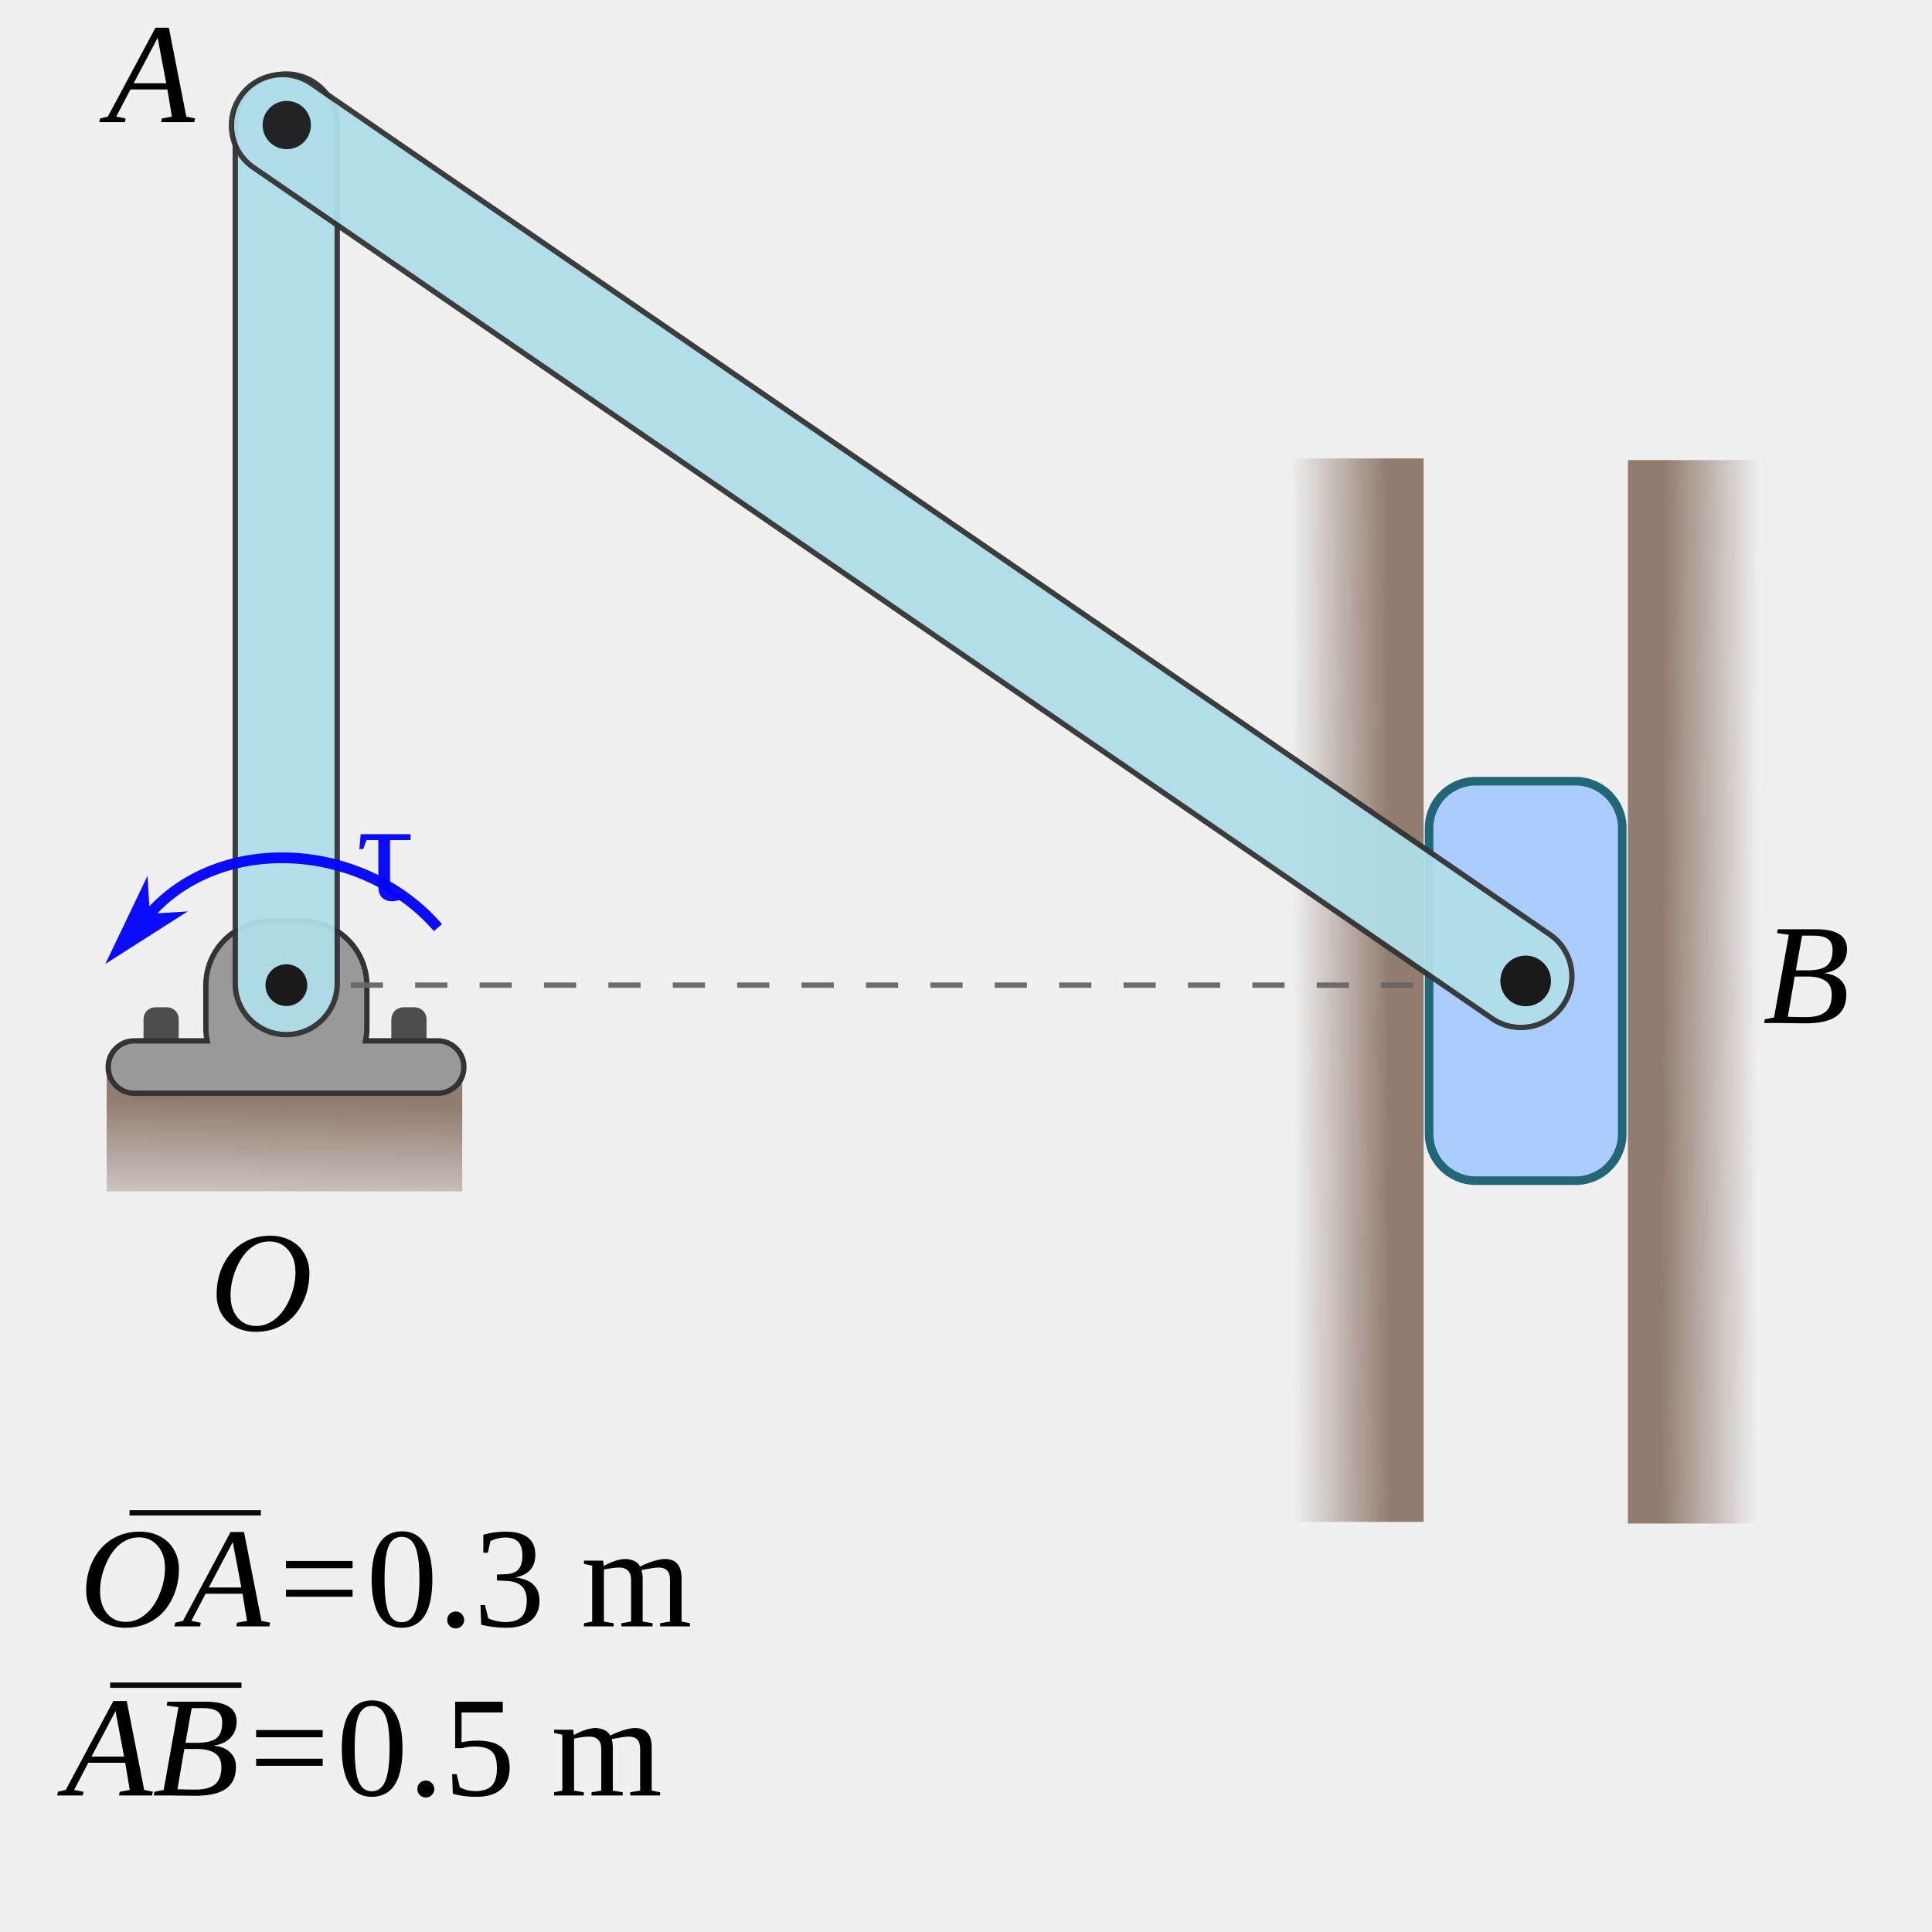
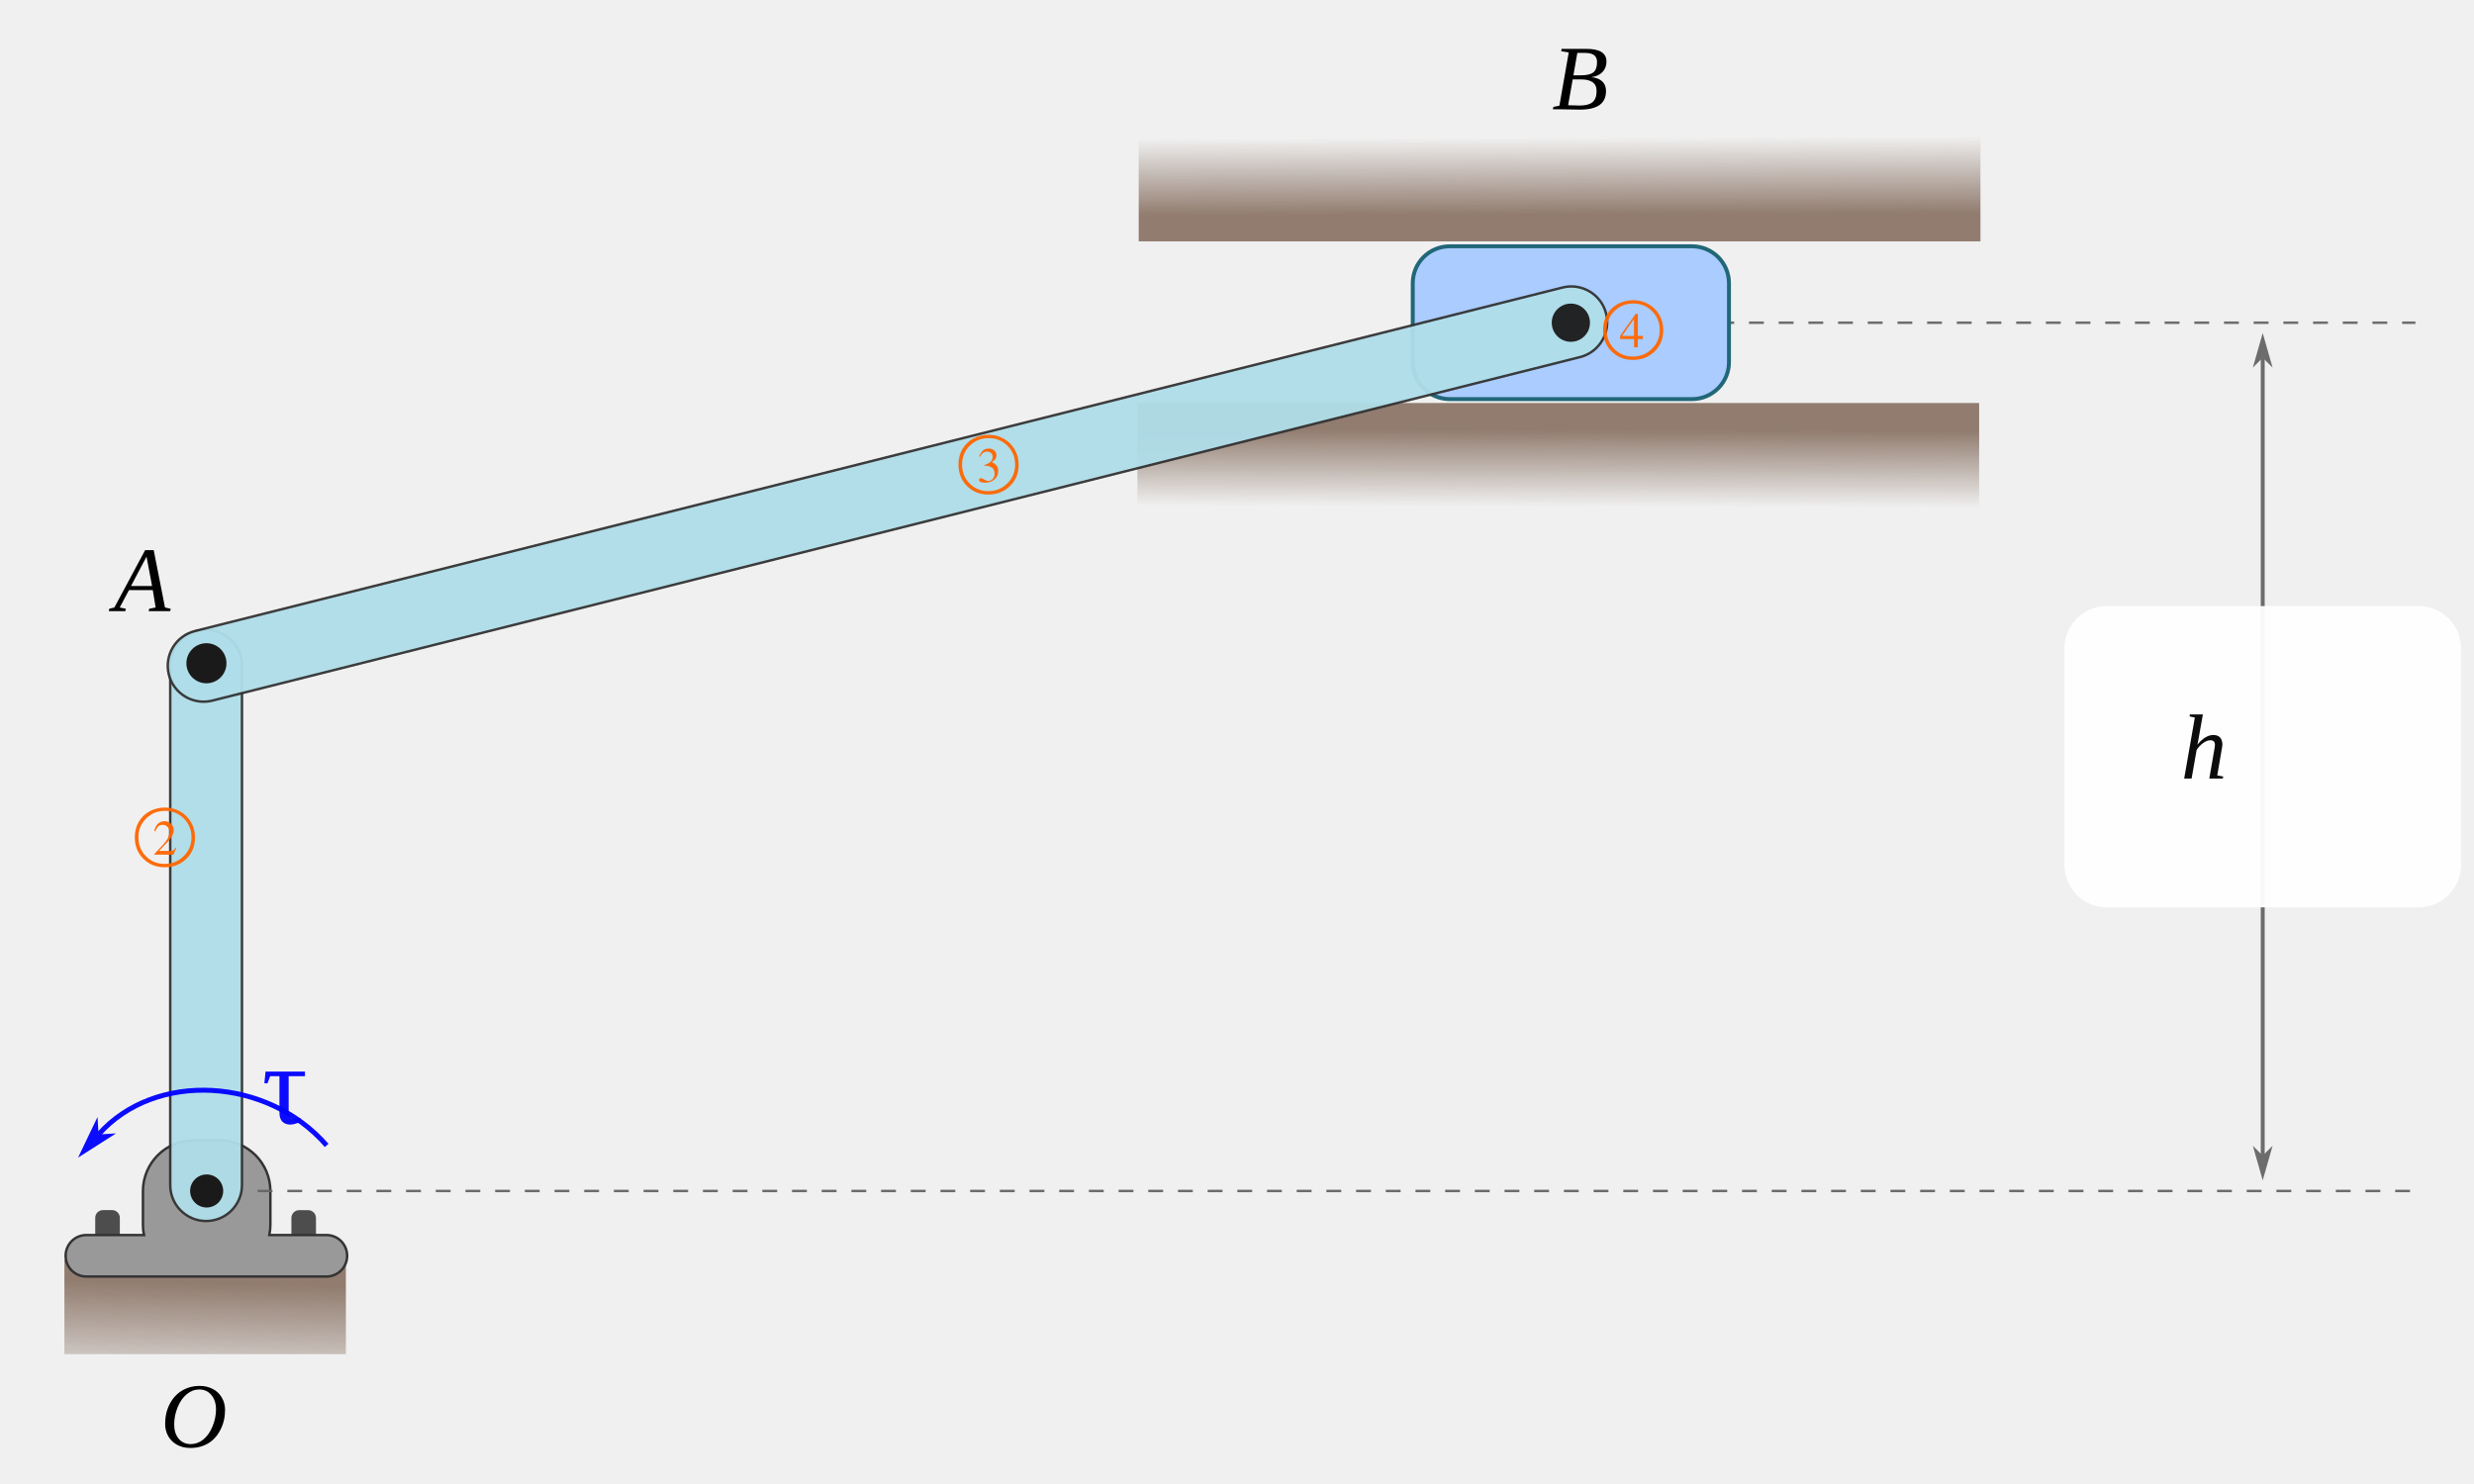
- <svg xmlns="http://www.w3.org/2000/svg" xmlns:xlink="http://www.w3.org/1999/xlink" version="1.1" id="svg2" height="180" width="180">
+ <svg xmlns="http://www.w3.org/2000/svg" xmlns:xlink="http://www.w3.org/1999/xlink" version="1.1" id="svg2" height="300" width="500">
  <defs id="defs4">
+     <marker style="overflow:visible" id="marker9231" refX="0" refY="0" orient="auto-start-reverse" markerWidth="8.75" markerHeight="5" viewBox="0 0 8.75 5" preserveAspectRatio="xMidYMid">
+       <path style="fill:context-stroke;fill-rule:evenodd;stroke:none" d="M 0,0 5,-5 -12.5,0 5,5 Z" id="path9229" transform="scale(-0.5)" />
+     </marker>
+     <marker style="overflow:visible" id="marker9187" refX="0" refY="0" orient="auto-start-reverse" markerWidth="8.75" markerHeight="5" viewBox="0 0 8.75 5" preserveAspectRatio="xMidYMid">
+       <path style="fill:context-stroke;fill-rule:evenodd;stroke:none" d="M 0,0 5,-5 -12.5,0 5,5 Z" id="path9185" transform="scale(-0.5)" />
+     </marker>
    <marker style="overflow:visible" id="Arrow1L" refX="0" refY="0" orient="auto-start-reverse" markerWidth="8.75" markerHeight="5" viewBox="0 0 8.75 5" preserveAspectRatio="xMidYMid">
      <path style="fill:context-stroke;fill-rule:evenodd;stroke:none" d="M 0,0 5,-5 -12.5,0 5,5 Z" id="arrow1L" transform="scale(-0.5)" />
    </marker>
    <marker orient="auto" refY="0" refX="0" id="Arrow1Mend" style="overflow:visible">
      <path id="path880" d="M 0,0 5,-5 -12.5,0 5,5 Z" style="fill:#008000;fill-opacity:1;fill-rule:evenodd;stroke:#008000;stroke-width:1pt;stroke-opacity:1" transform="matrix(-0.4,0,0,-0.4,-4,0)" />
    </marker>
    <linearGradient id="linearGradient23453">
      <stop style="stop-color:#a8aaa9;stop-opacity:1;" offset="0" id="stop23451" />
    </linearGradient>
    <clipPath id="clipPath8086" clipPathUnits="userSpaceOnUse">
      <rect y="14.129" x="-171.14" height="116.5" width="145.541" id="rect8088" style="fill:#f2f2f2;fill-opacity:1;fill-rule:nonzero;stroke:#000000;stroke-width:2.674;stroke-linecap:butt;stroke-miterlimit:4;stroke-dasharray:none;stroke-dashoffset:0;stroke-opacity:1" />
    </clipPath>
    <clipPath clipPathUnits="userSpaceOnUse" id="clipPath8086-8">
      <rect style="fill:#f2f2f2;fill-opacity:1;fill-rule:nonzero;stroke:#000000;stroke-width:2.674;stroke-linecap:butt;stroke-miterlimit:4;stroke-dasharray:none;stroke-dashoffset:0;stroke-opacity:1" id="rect8088-9" width="145.541" height="116.5" x="-171.14" y="14.129" />
    </clipPath>
    <clipPath clipPathUnits="userSpaceOnUse" id="clipPath8086-2">
      <rect style="fill:#f2f2f2;fill-opacity:1;fill-rule:nonzero;stroke:#000000;stroke-width:2.674;stroke-linecap:butt;stroke-miterlimit:4;stroke-dasharray:none;stroke-dashoffset:0;stroke-opacity:1" id="rect8088-8" width="145.541" height="116.5" x="-171.14" y="14.129" />
    </clipPath>
    <clipPath id="clipPath8086-20" clipPathUnits="userSpaceOnUse">
      <rect y="14.129" x="-171.14" height="116.5" width="145.541" id="rect8088-7" style="fill:#f2f2f2;fill-opacity:1;fill-rule:nonzero;stroke:#000000;stroke-width:2.674;stroke-linecap:butt;stroke-miterlimit:4;stroke-dasharray:none;stroke-dashoffset:0;stroke-opacity:1" />
    </clipPath>
    <clipPath id="clipPath8086-2-7" clipPathUnits="userSpaceOnUse">
      <rect y="14.129" x="-171.14" height="116.5" width="145.541" id="rect8088-8-0" style="fill:#f2f2f2;fill-opacity:1;fill-rule:nonzero;stroke:#000000;stroke-width:2.674;stroke-linecap:butt;stroke-miterlimit:4;stroke-dasharray:none;stroke-dashoffset:0;stroke-opacity:1" />
    </clipPath>
    <clipPath id="clipPath8086-8-3" clipPathUnits="userSpaceOnUse">
      <rect y="14.129" x="-171.14" height="116.5" width="145.541" id="rect8088-9-9" style="fill:#f2f2f2;fill-opacity:1;fill-rule:nonzero;stroke:#000000;stroke-width:2.674;stroke-linecap:butt;stroke-miterlimit:4;stroke-dasharray:none;stroke-dashoffset:0;stroke-opacity:1" />
    </clipPath>
    <clipPath clipPathUnits="userSpaceOnUse" id="clipPath8086-4">
      <rect style="fill:#f2f2f2;fill-opacity:1;fill-rule:nonzero;stroke:#000000;stroke-width:2.674;stroke-linecap:butt;stroke-miterlimit:4;stroke-dasharray:none;stroke-dashoffset:0;stroke-opacity:1" id="rect8088-5" width="145.541" height="116.5" x="-171.14" y="14.129" />
    </clipPath>
    <linearGradient id="linearGradient4599">
      <stop id="stop4595" offset="0" style="stop-color:#917c6f;stop-opacity:1;" />
      <stop id="stop4597" offset="1" style="stop-color:#917c6f;stop-opacity:0;" />
    </linearGradient>
    <clipPath id="clipPath8086-3" clipPathUnits="userSpaceOnUse">
      <rect y="14.129" x="-171.14" height="116.5" width="145.541" id="rect8088-3" style="fill:#f2f2f2;fill-opacity:1;fill-rule:nonzero;stroke:#000000;stroke-width:2.674;stroke-linecap:butt;stroke-miterlimit:4;stroke-dasharray:none;stroke-dashoffset:0;stroke-opacity:1" />
    </clipPath>
-     <linearGradient gradientUnits="userSpaceOnUse" y2="998.833" x2="130.754" y1="999.33" x1="146.192" id="linearGradient4601-1" xlink:href="#linearGradient4599" gradientTransform="matrix(0.9038073,0,0,1.328356,-1147.211,-1298.942)" />
+     <linearGradient gradientUnits="userSpaceOnUse" y2="998.833" x2="130.754" y1="999.33" x1="146.192" id="linearGradient4601-1" xlink:href="#linearGradient4599" gradientTransform="matrix(1.551825,0,0,2.280769,-1398.764,-2234.308)" />
    <linearGradient gradientTransform="matrix(1,0,0,3.97241,-1173.239,-3675.149)" gradientUnits="userSpaceOnUse" y2="999.44" x2="137.127" y1="999.33" x1="146.192" id="linearGradient4601-9" xlink:href="#linearGradient4599" />
    <linearGradient gradientTransform="matrix(1,0,0,3.97241,855.5294,-3674.997)" gradientUnits="userSpaceOnUse" y2="999.44" x2="137.127" y1="999.33" x1="146.192" id="linearGradient4601-9-90" xlink:href="#linearGradient4599" />
  </defs>
  <g transform="translate(0,-912.3618)" id="layer1">
+     <path style="opacity:0.95;fill:#5fbcd3;fill-rule:evenodd;stroke:#666666;stroke-width:0.5;stroke-miterlimit:3.9;stroke-dasharray:3, 3;stroke-dashoffset:0;stop-color:#000000" d="M 317.474,977.598 H 488.161" id="path2681-8" />
    <circle r="2.273" cy="71.203" cx="63.64" clip-path="url(#clipPath8086)" style="fill:#000000;fill-opacity:1;fill-rule:nonzero;stroke:none" id="path5176-2" transform="matrix(1.495715,0,0,1.495715,667.1084,825.663)" />
    <circle r="2.273" cy="71.203" cx="63.64" clip-path="url(#clipPath8086-8)" style="fill:#000000;fill-opacity:1;fill-rule:nonzero;stroke:none" id="path5176-2-2" transform="matrix(1.495715,0,0,1.495715,339.2485,498.3376)" />
    <circle r="2.273" cy="71.203" cx="63.64" clip-path="url(#clipPath8086-2)" style="fill:#000000;fill-opacity:1;fill-rule:nonzero;stroke:none" id="path5176-2-0" transform="matrix(1.495715,0,0,1.495715,974.1821,599.6628)" />
    <circle transform="matrix(1.495715,0,0,1.495715,571.2338,837.5766)" id="path5176-2-09" style="fill:#000000;fill-opacity:1;fill-rule:nonzero;stroke:none" clip-path="url(#clipPath8086-20)" cx="63.64" cy="71.203" r="2.273" />
    <circle r="2.273" cy="71.203" cx="63.64" clip-path="url(#clipPath8086-4)" style="fill:#000000;fill-opacity:1;fill-rule:nonzero;stroke:none" id="path5176-2-8" transform="matrix(1.495715,0,0,1.495715,500.2981,858.5941)" />
    <circle r="2.273" cy="71.203" cx="63.64" clip-path="url(#clipPath8086-8-3)" style="fill:#000000;fill-opacity:1;fill-rule:nonzero;stroke:none" id="path5176-2-2-4" transform="matrix(1.495715,0,0,1.495715,172.4381,531.2686)" />
    <circle r="2.273" cy="71.203" cx="63.64" clip-path="url(#clipPath8086-2-7)" style="fill:#000000;fill-opacity:1;fill-rule:nonzero;stroke:none" id="path5176-2-0-4" transform="matrix(1.495715,0,0,1.495715,807.3717,632.5939)" />
-     <rect style="opacity:1;fill:url(#linearGradient4601-1);fill-opacity:1;stroke:none;stroke-width:0.642;stroke-linecap:butt;stroke-linejoin:miter;stroke-miterlimit:4;stroke-dasharray:none;stroke-dashoffset:0;stroke-opacity:1;paint-order:normal" id="rect4422-89" width="11.12" height="33.132" x="-1023.357" y="9.936" ry="0" transform="rotate(-90)" />
+     <rect style="opacity:1;fill:url(#linearGradient4601-1);fill-opacity:1;stroke:none;stroke-width:0.642;stroke-linecap:butt;stroke-linejoin:miter;stroke-miterlimit:4;stroke-dasharray:none;stroke-dashoffset:0;stroke-opacity:1;paint-order:normal" id="rect4422-89" width="19.092" height="56.887" x="-1186.109" y="13.017" ry="0" transform="rotate(-90)" />
    <circle transform="matrix(1.495715,0,0,1.495715,885.5137,1180.379)" id="path5176-2-3" style="fill:#000000;fill-opacity:1;fill-rule:nonzero;stroke:none" clip-path="url(#clipPath8086-3)" cx="63.64" cy="71.203" r="2.273" />
-     <rect style="opacity:1;fill:#aaccff;fill-opacity:1;stroke:#216778;stroke-width:0.8;stroke-linecap:butt;stroke-linejoin:miter;stroke-miterlimit:4;stroke-dasharray:none;stroke-dashoffset:0;stroke-opacity:1;paint-order:normal" id="rect4399" width="37.219" height="17.99" x="-1022.362" y="133.148" ry="4.344" transform="rotate(-90)" />
-     <rect ry="0.635" y="1006.668" x="13.831" height="6.67" width="2.361" id="rect858" style="fill:#4d4d4d;fill-opacity:1;stroke:#4d4d4d;stroke-width:0.921;stroke-linecap:butt;stroke-linejoin:miter;stroke-miterlimit:4;stroke-dasharray:none;stroke-dashoffset:0;stroke-opacity:1;paint-order:normal" />
-     <rect ry="0.652" y="1006.674" x="36.925" height="6.849" width="2.351" id="rect858-2" style="fill:#4d4d4d;fill-opacity:1;stroke:#4d4d4d;stroke-width:0.932;stroke-linecap:butt;stroke-linejoin:miter;stroke-miterlimit:4;stroke-dasharray:none;stroke-dashoffset:0;stroke-opacity:1;paint-order:normal" />
-     <path id="rect854" d="m 25.17,998.183 c -3.319,0 -5.99,2.673 -5.99,5.992 v 3.941 c 0,0.418 0.042,0.826 0.123,1.219 h -6.781 c -1.353,0 -2.441,1.088 -2.441,2.441 0,1.353 1.088,2.443 2.441,2.443 h 28.252 c 1.353,0 2.443,-1.09 2.443,-2.443 0,-1.353 -1.09,-2.441 -2.443,-2.441 h -6.717 c 0.081,-0.393 0.123,-0.801 0.123,-1.219 v -3.941 c 0,-3.319 -2.671,-5.992 -5.99,-5.992 z" style="fill:#999999;fill-opacity:1;stroke:#333333;stroke-width:0.5;stroke-linecap:butt;stroke-linejoin:miter;stroke-miterlimit:4;stroke-dasharray:none;stroke-dashoffset:0;stroke-opacity:1;paint-order:normal" />
-     <g id="g2619" transform="rotate(90,220.2383,936.2992)">
-       <rect style="opacity:1;fill:url(#linearGradient4601-9-90);fill-opacity:1;stroke:none;stroke-width:1.168;stroke-linecap:butt;stroke-linejoin:miter;stroke-miterlimit:4;stroke-dasharray:none;stroke-dashoffset:0;stroke-opacity:1;paint-order:normal" id="rect4422-6-85" width="12.303" height="99.08" x="992.565" y="239.164" ry="0" transform="matrix(0,1,1,0,0,0)" />
-       <rect style="opacity:1;fill:url(#linearGradient4601-9);fill-opacity:1;stroke:none;stroke-width:1.168;stroke-linecap:butt;stroke-linejoin:miter;stroke-miterlimit:4;stroke-dasharray:none;stroke-dashoffset:0;stroke-opacity:1;paint-order:normal" id="rect4422-6" width="12.303" height="99.08" x="-1036.203" y="239.012" ry="0" transform="rotate(-90)" />
+     <rect style="fill:#aaccff;fill-opacity:1;stroke:#216778;stroke-width:0.8;stroke-linecap:butt;stroke-linejoin:miter;stroke-miterlimit:4;stroke-dasharray:none;stroke-dashoffset:0;stroke-opacity:1;paint-order:normal" id="rect4399-0" width="63.905" height="30.889" x="285.522" y="962.153" ry="7.458" />
+     <rect ry="1.091" y="1157.455" x="19.706" height="11.453" width="4.054" id="rect858" style="fill:#4d4d4d;fill-opacity:1;stroke:#4d4d4d;stroke-width:0.921;stroke-linecap:butt;stroke-linejoin:miter;stroke-miterlimit:4;stroke-dasharray:none;stroke-dashoffset:0;stroke-opacity:1;paint-order:normal" />
+     <rect ry="1.12" y="1157.464" x="59.356" height="11.76" width="4.037" id="rect858-2" style="fill:#4d4d4d;fill-opacity:1;stroke:#4d4d4d;stroke-width:0.932;stroke-linecap:butt;stroke-linejoin:miter;stroke-miterlimit:4;stroke-dasharray:none;stroke-dashoffset:0;stroke-opacity:1;paint-order:normal" />
+     <path id="rect854" d="m 39.174,1142.886 c -5.699,0 -10.285,4.589 -10.285,10.288 v 6.767 c 0,0.717 0.073,1.417 0.211,2.093 H 17.457 c -2.324,0 -4.192,1.868 -4.192,4.192 0,2.324 1.868,4.195 4.192,4.195 h 48.508 c 2.324,0 4.195,-1.872 4.195,-4.195 0,-2.324 -1.872,-4.192 -4.195,-4.192 H 54.432 c 0.138,-0.675 0.211,-1.375 0.211,-2.093 v -6.767 c 0,-5.699 -4.586,-10.288 -10.285,-10.288 z" style="fill:#999999;fill-opacity:1;stroke:#333333;stroke-width:0.5;stroke-linecap:butt;stroke-linejoin:miter;stroke-miterlimit:4;stroke-dasharray:none;stroke-dashoffset:0;stroke-opacity:1;paint-order:normal" />
+     <g id="g2619" transform="matrix(-1.716987,0,0,-1.716987,810.632,2719.176)" style="stroke-width:0.582">
+       <rect style="opacity:1;fill:url(#linearGradient4601-9-90);fill-opacity:1;stroke:none;stroke-width:0.681;stroke-linecap:butt;stroke-linejoin:miter;stroke-miterlimit:4;stroke-dasharray:none;stroke-dashoffset:0;stroke-opacity:1;paint-order:normal" id="rect4422-6-85" width="12.303" height="99.08" x="992.565" y="239.164" ry="0" transform="matrix(0,1,1,0,0,0)" />
+       <rect style="opacity:1;fill:url(#linearGradient4601-9);fill-opacity:1;stroke:none;stroke-width:0.681;stroke-linecap:butt;stroke-linejoin:miter;stroke-miterlimit:4;stroke-dasharray:none;stroke-dashoffset:0;stroke-opacity:1;paint-order:normal" id="rect4422-6" width="12.303" height="99.08" x="-1036.203" y="239.012" ry="0" transform="rotate(-90)" />
    </g>
-     <text xml:space="preserve" style="font-style:italic;font-variant:normal;font-weight:normal;font-stretch:normal;font-size:13.333px;line-height:1.25;font-family:'Times New Roman';-inkscape-font-specification:'Times New Roman, Italic';letter-spacing:0px;word-spacing:0px;fill:#000000;fill-opacity:1;stroke:none" x="19.513" y="1036.32" id="text1289">
-       <tspan id="tspan1287" x="19.513" y="1036.32">O</tspan>
+     <text xml:space="preserve" style="font-style:italic;font-variant:normal;font-weight:normal;font-stretch:normal;font-size:18.667px;line-height:1.25;font-family:'Times New Roman';-inkscape-font-specification:'Times New Roman, Italic';letter-spacing:0px;word-spacing:0px;fill:#000000;fill-opacity:1;stroke:none;stroke-width:1" x="32.437" y="1204.894" id="text1289">
+       <tspan id="tspan1287" x="32.437" y="1204.894" style="font-size:18.667px;stroke-width:1">O</tspan>
    </text>
-     <text xml:space="preserve" style="font-style:italic;font-variant:normal;font-weight:normal;font-stretch:normal;font-size:13.333px;line-height:1.25;font-family:'Times New Roman';-inkscape-font-specification:'Times New Roman, Italic';letter-spacing:0px;word-spacing:0px;fill:#000000;fill-opacity:1;stroke:none" x="7.355" y="1063.889" id="text1289-6">
-       <tspan id="tspan1287-4" x="7.355" y="1063.889">OA=<tspan style="font-style:normal;font-variant:normal;font-weight:normal;font-stretch:normal;font-family:'Times New Roman';-inkscape-font-specification:'Times New Roman, '" id="tspan12562">0.3 m</tspan>
-       </tspan>
+     <text xml:space="preserve" style="font-style:italic;font-variant:normal;font-weight:normal;font-stretch:normal;font-size:18.667px;line-height:1.25;font-family:'Times New Roman';-inkscape-font-specification:'Times New Roman, Italic';letter-spacing:0px;word-spacing:0px;fill:#000000;fill-opacity:1;stroke:none;stroke-width:1" x="23.019" y="1035.904" id="text1289-1">
+       <tspan id="tspan1287-1" x="23.019" y="1035.904" style="font-size:18.667px;stroke-width:1">A</tspan>
    </text>
-     <text xml:space="preserve" style="font-style:italic;font-variant:normal;font-weight:normal;font-stretch:normal;font-size:13.333px;line-height:1.25;font-family:'Times New Roman';-inkscape-font-specification:'Times New Roman, Italic';letter-spacing:0px;word-spacing:0px;fill:#000000;fill-opacity:1;stroke:none" x="6.059" y="1079.641" id="text1289-6-9">
-       <tspan id="tspan1287-4-3" x="6.059" y="1079.641">AB=<tspan style="font-style:normal;font-variant:normal;font-weight:normal;font-stretch:normal;font-family:'Times New Roman';-inkscape-font-specification:'Times New Roman, '" id="tspan12562-4">0.5 m</tspan>
-       </tspan>
+     <text xml:space="preserve" style="font-style:italic;font-variant:normal;font-weight:normal;font-stretch:normal;font-size:18.667px;line-height:1.25;font-family:'Times New Roman';-inkscape-font-specification:'Times New Roman, Italic';letter-spacing:0px;word-spacing:0px;fill:#000000;fill-opacity:1;stroke:none;stroke-width:1" x="313.671" y="934.462" id="text1297">
+       <tspan id="tspan1295" x="313.671" y="934.462" style="font-size:18.667px;stroke-width:1">B</tspan>
    </text>
-     <text xml:space="preserve" style="font-style:italic;font-variant:normal;font-weight:normal;font-stretch:normal;font-size:13.333px;line-height:1.25;font-family:'Times New Roman';-inkscape-font-specification:'Times New Roman, Italic';letter-spacing:0px;word-spacing:0px;fill:#000000;fill-opacity:1;stroke:none" x="9.983" y="923.741" id="text1289-1">
-       <tspan id="tspan1287-1" x="9.983" y="923.741">A</tspan>
+     <rect style="opacity:0.95;fill:#afdde9;fill-rule:evenodd;stroke:#333333;stroke-width:0.5;stroke-miterlimit:3.9;stop-color:#000000" id="rect2524" width="14.5" height="119.5" x="34.405" y="1039.7" ry="7.25" />
+     <rect style="opacity:0.95;fill:#afdde9;fill-rule:evenodd;stroke:#333333;stroke-width:0.5;stroke-miterlimit:3.9;stop-color:#000000" id="rect2524-1" width="14.5" height="299.5" x="-1032.684" y="-222.445" ry="7.25" transform="rotate(-104.103)" />
+     <path style="opacity:0.95;fill:#5fbcd3;fill-rule:evenodd;stroke:#666666;stroke-width:0.5;stroke-miterlimit:3.9;stroke-dasharray:3, 3;stroke-dashoffset:0;stop-color:#000000" d="M 52.068,1153.124 H 488.755" id="path2681" />
+     <path style="opacity:0.95;fill:#1a1a1a;fill-rule:evenodd;stroke:#4d4d4d;stroke-width:0.001;stroke-miterlimit:3.9;stroke-dasharray:none;stop-color:#000000" id="path2766" d="m 317.406,973.735 a 3.863,3.863 0 0 1 3.931,3.794 3.863,3.863 0 0 1 -3.793,3.931 3.863,3.863 0 0 1 -3.932,-3.792 3.863,3.863 0 0 1 3.791,-3.933" />
+     <circle r="3.342" cy="1153.124" cx="41.766" id="path879" style="fill:#1a1a1a;fill-opacity:1;stroke:#4d4d4d;stroke-width:0.001;stroke-linecap:butt;stroke-linejoin:miter;stroke-miterlimit:4;stroke-dasharray:none;stroke-dashoffset:0;stroke-opacity:1;paint-order:normal" />
+     <ellipse style="fill:#1a1a1a;fill-opacity:1;stroke:#4d4d4d;stroke-width:0.001;stroke-linecap:butt;stroke-linejoin:miter;stroke-miterlimit:4;stroke-dasharray:none;stroke-dashoffset:0;stroke-opacity:1;paint-order:normal" id="path4403-9-2" cx="41.721" cy="1046.441" rx="4.051" ry="4.051" />
+     <path style="opacity:0.95;fill:none;fill-rule:evenodd;stroke:#0000ff;stroke-width:1;stroke-miterlimit:3.9;stroke-dasharray:none;stroke-dashoffset:0;marker-end:url(#Arrow1L);stop-color:#000000" d="M 66.015,1143.918 C 54.09,1130.152 31.37,1128.77 19.922,1141.698" id="path15074" />
+     <text xml:space="preserve" style="font-style:normal;font-variant:normal;font-weight:normal;font-stretch:normal;font-size:22.893px;line-height:normal;font-family:'Times New Roman';-inkscape-font-specification:'Times New Roman, ';text-align:center;text-decoration-color:#000000;text-anchor:middle;opacity:0.95;fill:#0000ff;fill-rule:evenodd;stroke:#ff0000;stroke-width:1;stroke-miterlimit:3.9;stroke-dasharray:none;stroke-dashoffset:0;stop-color:#000000" x="71.838" y="1139.484" id="text15419">
+       <tspan id="tspan15417" x="71.838" y="1139.484" style="fill:#0000ff;stroke:none;stroke-width:1">τ</tspan>
    </text>
-     <text xml:space="preserve" style="font-style:italic;font-variant:normal;font-weight:normal;font-stretch:normal;font-size:13.333px;line-height:1.25;font-family:'Times New Roman';-inkscape-font-specification:'Times New Roman, Italic';letter-spacing:0px;word-spacing:0px;fill:#000000;fill-opacity:1;stroke:none" x="164.24" y="1007.67" id="text1297">
-       <tspan id="tspan1295" x="164.24" y="1007.67">B</tspan>
+     <path style="opacity:0.95;fill:none;fill-rule:evenodd;stroke:#666666;stroke-width:0.8;stroke-miterlimit:3.9;stroke-dasharray:none;marker-start:url(#marker9231);marker-end:url(#marker9187);stop-color:#000000" d="M 457.3,984.684 V 1145.981" id="path8992" />
+     <rect style="opacity:0.95;fill:#ffffff;fill-rule:evenodd;stroke:#ffffff;stroke-width:0.8;stroke-miterlimit:3.9;stroke-dasharray:none;stop-color:#000000" id="rect10157" width="79.345" height="60.099" x="417.628" y="1035.283" ry="8.15" />
+     <text xml:space="preserve" style="font-size:18.667px;line-height:normal;font-family:'Times New Roman';-inkscape-font-specification:'Times New Roman, ';text-align:center;text-decoration-color:#000000;text-anchor:middle;opacity:0.95;fill:#000000;fill-rule:evenodd;stroke:none;stroke-width:0.8;stroke-miterlimit:3.9;stroke-dasharray:none;stop-color:#000000" x="457.089" y="1069.746" id="text10501">
+       <tspan id="tspan10499" x="457.089" y="1069.746" style="font-size:18.667px;font-style:italic">h</tspan>
    </text>
-     <rect style="opacity:0.95;fill:#afdde9;fill-rule:evenodd;stroke:#333333;stroke-width:0.5;stroke-miterlimit:3.9;stop-color:#000000" id="rect2524" width="9.5" height="89.5" x="21.918" y="919.256" ry="4.75" />
-     <rect style="opacity:0.95;fill:#afdde9;fill-rule:evenodd;stroke:#333333;stroke-width:0.5;stroke-miterlimit:3.9;stop-color:#000000" id="rect2524-3" width="9.5" height="149.5" x="-751.462" y="540.224" ry="4.75" transform="rotate(-55.50787)" />
-     <path style="opacity:0.95;fill:#5fbcd3;fill-rule:evenodd;stroke:#666666;stroke-width:0.5;stroke-miterlimit:3.9;stroke-dasharray:3,3;stroke-dashoffset:0;stop-color:#000000" d="M 32.68,1004.146 H 132.09" id="path2681" />
-     <path style="opacity:0.95;fill:#1a1a1a;fill-rule:evenodd;stroke:#4d4d4d;stroke-width:0.001;stroke-miterlimit:3.9;stroke-dasharray:none;stop-color:#000000" id="path2766" d="m 26.677,921.763 a 2.25,2.25 0 0 1 2.289,2.21 2.25,2.25 0 0 1 -2.209,2.29 2.25,2.25 0 0 1 -2.29,-2.209 2.25,2.25 0 0 1 2.208,-2.291" />
-     <circle r="1.946" cy="1004.146" cx="26.68" id="path879" style="fill:#1a1a1a;fill-opacity:1;stroke:#4d4d4d;stroke-width:0.001;stroke-linecap:butt;stroke-linejoin:miter;stroke-miterlimit:4;stroke-dasharray:none;stroke-dashoffset:0;stroke-opacity:1;paint-order:normal" />
-     <ellipse style="opacity:1;fill:#1a1a1a;fill-opacity:1;stroke:#4d4d4d;stroke-width:0.001;stroke-linecap:butt;stroke-linejoin:miter;stroke-miterlimit:4;stroke-dasharray:none;stroke-dashoffset:0;stroke-opacity:1;paint-order:normal" id="path4403-9" cx="142.143" cy="1003.752" rx="2.359" ry="2.359" />
-     <path style="opacity:0.95;fill:#afdde9;fill-rule:evenodd;stroke:#000000;stroke-width:0.5;stroke-miterlimit:3.9;stroke-dasharray:none;stroke-dashoffset:0;stop-color:#000000" d="M 12.069,1053.31 H 24.306" id="path12650" />
-     <path style="opacity:0.95;fill:#afdde9;fill-rule:evenodd;stroke:#000000;stroke-width:0.5;stroke-miterlimit:3.9;stroke-dasharray:none;stroke-dashoffset:0;stop-color:#000000" d="M 10.261,1069.366 H 22.498" id="path12650-7" />
-     <path style="opacity:0.95;fill:none;fill-rule:evenodd;stroke:#0000ff;stroke-width:1;stroke-miterlimit:3.9;stroke-dasharray:none;stroke-dashoffset:0;marker-end:url(#Arrow1L);stop-color:#000000" d="m 40.802,998.784 c -6.945,-8.017 -20.177,-8.823 -26.845,-1.293" id="path15074" />
-     <text xml:space="preserve" style="font-style:normal;font-variant:normal;font-weight:normal;font-stretch:normal;font-size:13.333px;line-height:normal;font-family:'Times New Roman';-inkscape-font-specification:'Times New Roman, ';text-align:center;text-decoration-color:#000000;text-anchor:middle;opacity:0.95;fill:#0000ff;fill-rule:evenodd;stroke:#ff0000;stroke-width:1;stroke-miterlimit:3.9;stroke-dasharray:none;stroke-dashoffset:0;stop-color:#000000" x="44.194" y="996.202" id="text15419">
-       <tspan id="tspan15417" x="44.194" y="996.202" style="fill:#0000ff;stroke:none">τ</tspan>
+     <text xml:space="preserve" style="font-size:13.333px;line-height:normal;font-family:'Times New Roman';-inkscape-font-specification:'Times New Roman, ';text-align:center;text-decoration-color:#000000;text-anchor:middle;opacity:0.95;fill:#ff6600;fill-rule:evenodd;stroke:none;stroke-width:0.8;stroke-miterlimit:3.9;stroke-dasharray:none;stop-color:#000000" x="41.669" y="1085.137" id="text12230">
+       <tspan id="tspan12228" x="41.669" y="1085.137" style="font-size:13.333px;fill:#ff6600">②</tspan>
+     </text>
+     <text xml:space="preserve" style="font-size:13.333px;line-height:normal;font-family:'Times New Roman';-inkscape-font-specification:'Times New Roman, ';text-align:center;text-decoration-color:#000000;text-anchor:middle;opacity:0.95;fill:#ff6600;fill-rule:evenodd;stroke:none;stroke-width:0.8;stroke-miterlimit:3.9;stroke-dasharray:none;stop-color:#000000" x="338.404" y="982.579" id="text12234">
+       <tspan id="tspan12232" x="338.404" y="982.579" style="font-size:13.333px;fill:#ff6600">④</tspan>
+     </text>
+     <text xml:space="preserve" style="font-size:13.333px;line-height:normal;font-family:'Times New Roman';-inkscape-font-specification:'Times New Roman, ';text-align:center;text-decoration-color:#000000;text-anchor:middle;opacity:0.95;fill:#ff6600;fill-rule:evenodd;stroke:none;stroke-width:0.8;stroke-miterlimit:3.9;stroke-dasharray:none;stop-color:#000000" x="208.129" y="1009.791" id="text12238">
+       <tspan id="tspan12236" x="208.129" y="1009.791" style="font-size:13.333px;fill:#ff6600">③</tspan>
    </text>
  </g>
</svg>
